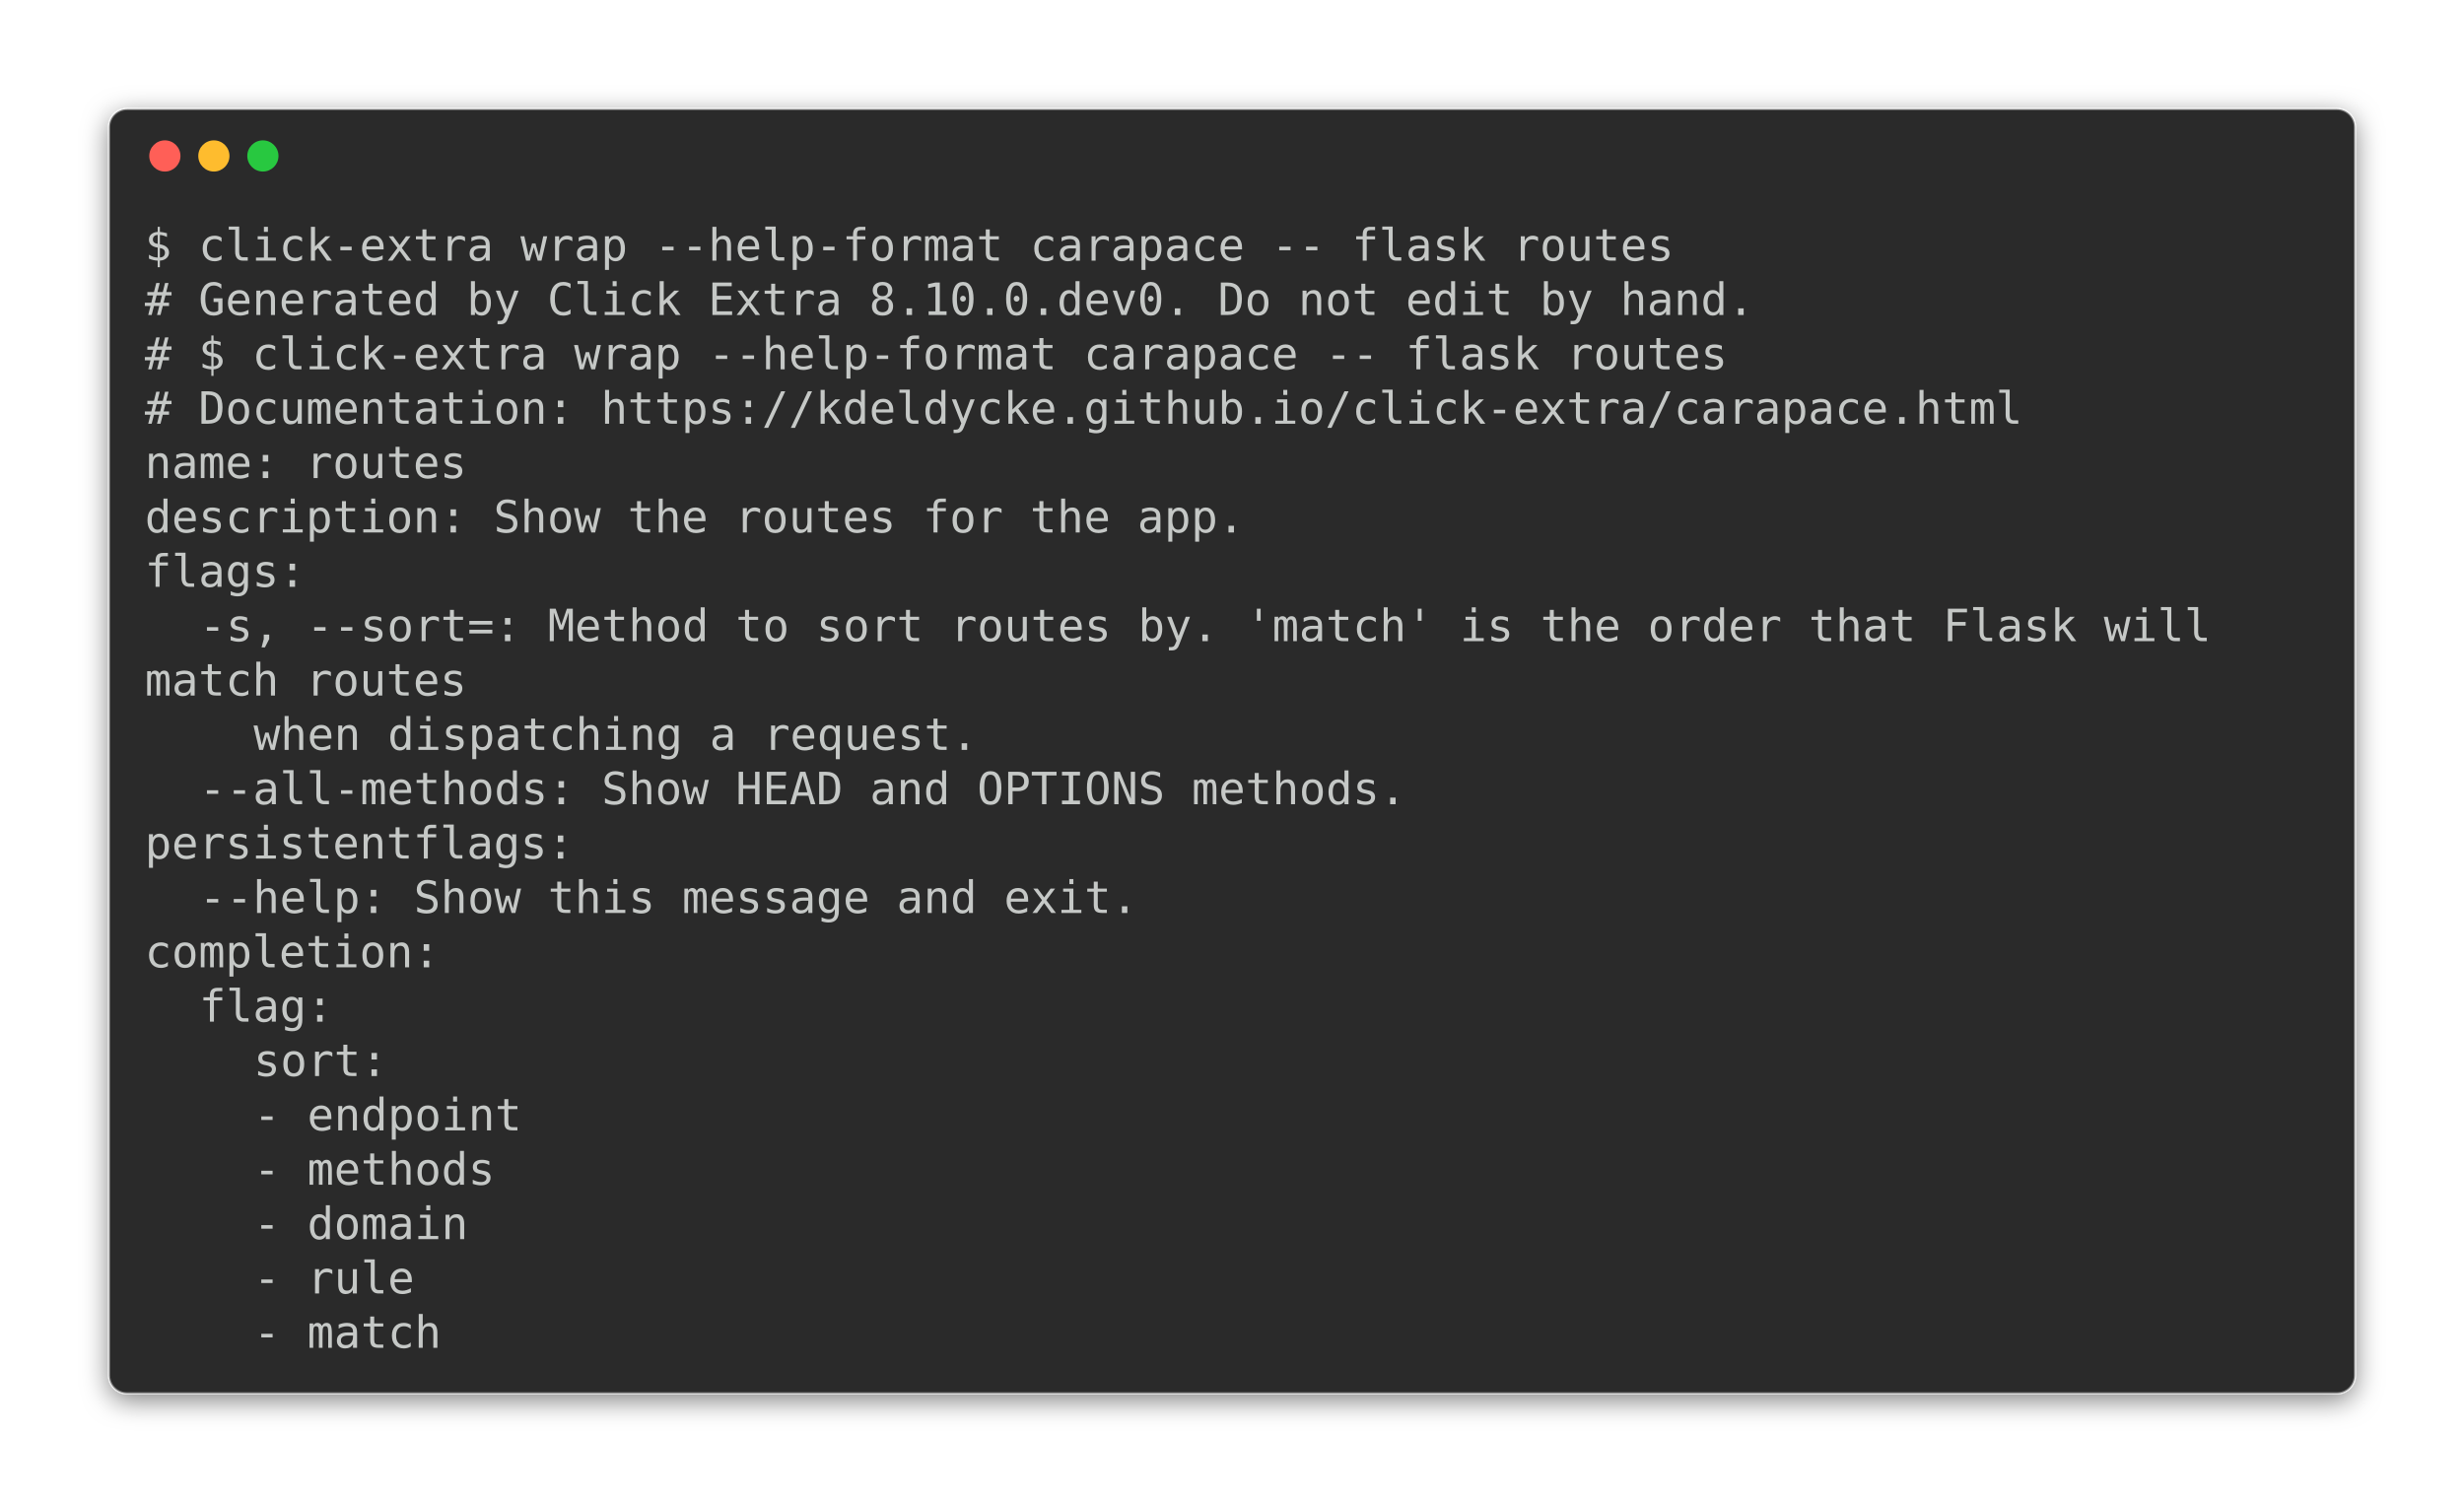
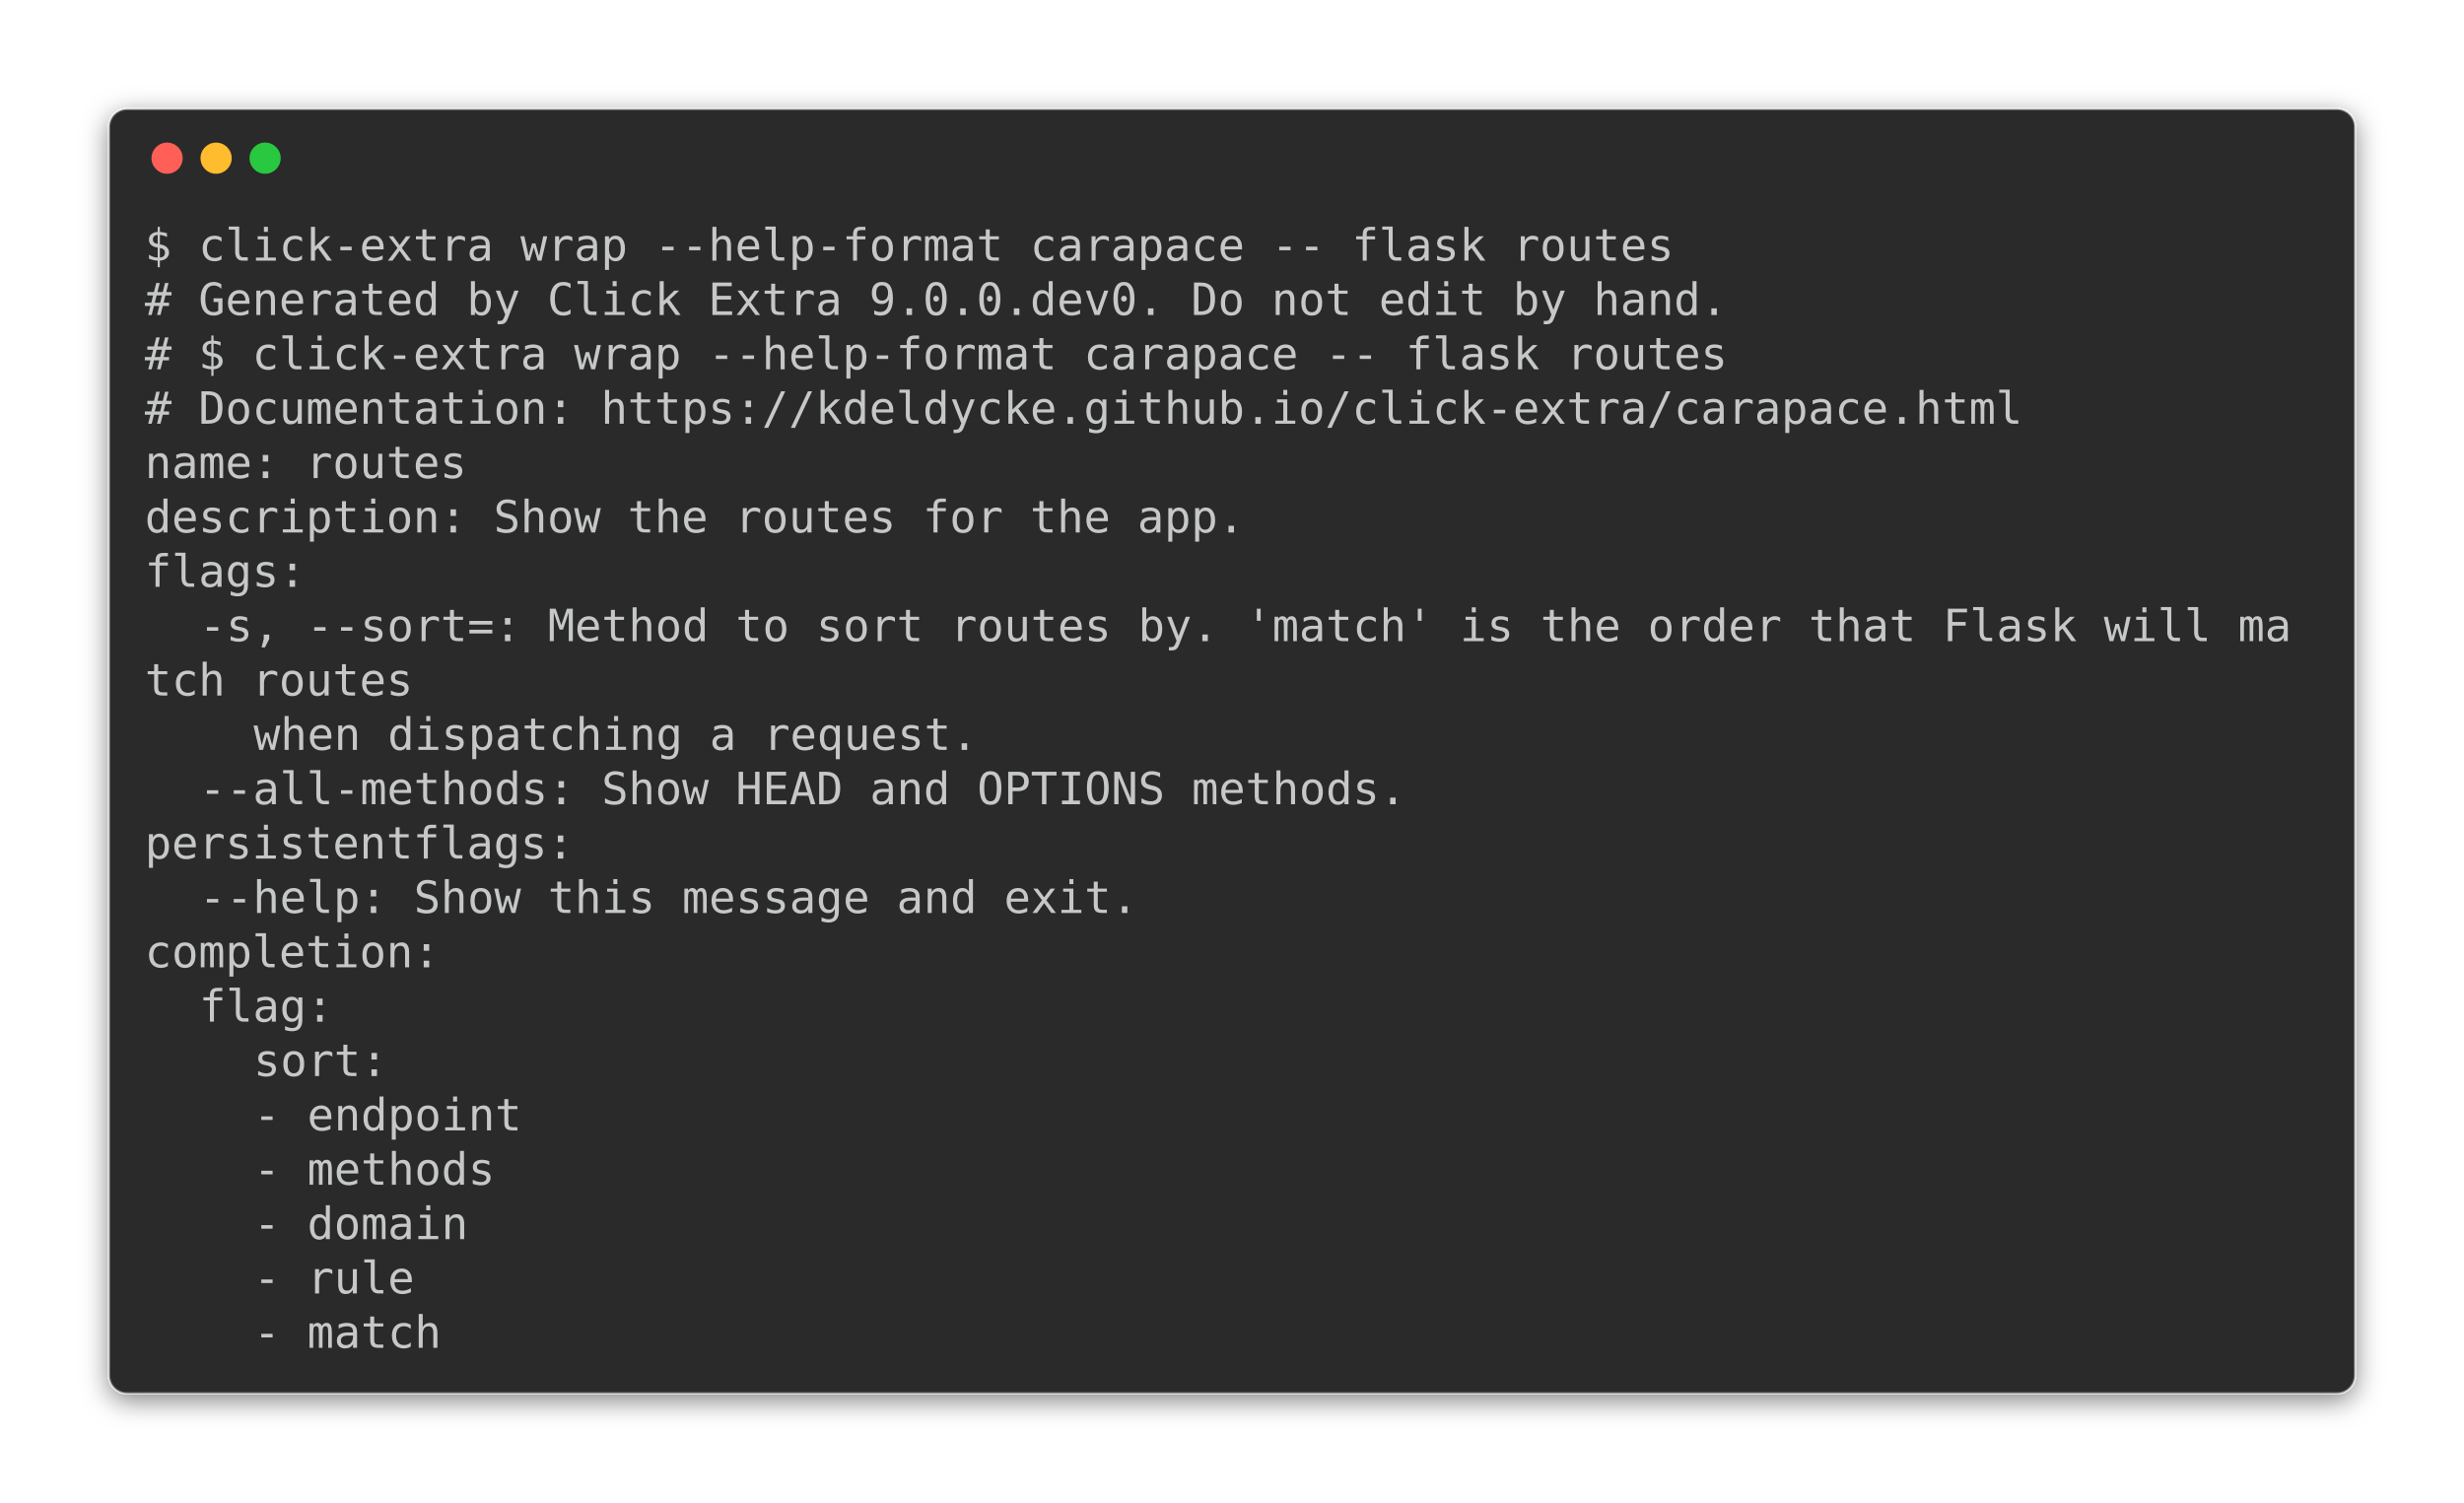
- <svg xmlns="http://www.w3.org/2000/svg" class="rich-terminal" viewBox="0 0 1106 674.4">
+ <svg xmlns="http://www.w3.org/2000/svg" viewBox="0 0 1106 674.4">
  <style>
- 
-     @font-face {
-         font-family: "Fira Code";
-         src: local("FiraCode-Regular"),
-                 url("https://cdnjs.cloudflare.com/ajax/libs/firacode/6.2.0/woff2/FiraCode-Regular.woff2") format("woff2"),
-                 url("https://cdnjs.cloudflare.com/ajax/libs/firacode/6.2.0/woff/FiraCode-Regular.woff") format("woff");
-         font-style: normal;
-         font-weight: 400;
-     }
-     @font-face {
-         font-family: "Fira Code";
-         src: local("FiraCode-Bold"),
-                 url("https://cdnjs.cloudflare.com/ajax/libs/firacode/6.2.0/woff2/FiraCode-Bold.woff2") format("woff2"),
-                 url("https://cdnjs.cloudflare.com/ajax/libs/firacode/6.2.0/woff/FiraCode-Bold.woff") format("woff");
-         font-style: bold;
-         font-weight: 700;
-     }
- 
    .wrap-carapace-screen-matrix {
-         font-family: Fira Code, monospace;
+         font-family: 'Fira Code', 'Cascadia Code', Menlo, Consolas, monospace;
        font-size: 20px;
        line-height: 24.4px;
        font-variant-east-asian: full-width;
    }
- 
    .wrap-carapace-screen-title {
        font-size: 18px;
        font-weight: bold;
-         font-family: arial;
+         font-family: 'Fira Code', 'Cascadia Code', Menlo, Consolas, monospace;
    }
- 
    .wrap-carapace-screen-r1 { fill: #c5c8c6 }
-     </style>
+ </style>
  <defs>
-     <clipPath id="wrap-carapace-screen-clip-terminal">
-       <rect x="0" y="0" width="975.0" height="511.4" />
-     </clipPath>
-     <clipPath id="wrap-carapace-screen-line-0">
-       <rect x="0" y="1.5" width="976" height="24.65" />
-     </clipPath>
-     <clipPath id="wrap-carapace-screen-line-1">
-       <rect x="0" y="25.9" width="976" height="24.65" />
-     </clipPath>
-     <clipPath id="wrap-carapace-screen-line-2">
-       <rect x="0" y="50.3" width="976" height="24.65" />
-     </clipPath>
-     <clipPath id="wrap-carapace-screen-line-3">
-       <rect x="0" y="74.7" width="976" height="24.65" />
-     </clipPath>
-     <clipPath id="wrap-carapace-screen-line-4">
-       <rect x="0" y="99.1" width="976" height="24.65" />
-     </clipPath>
-     <clipPath id="wrap-carapace-screen-line-5">
-       <rect x="0" y="123.5" width="976" height="24.65" />
-     </clipPath>
-     <clipPath id="wrap-carapace-screen-line-6">
-       <rect x="0" y="147.9" width="976" height="24.65" />
-     </clipPath>
-     <clipPath id="wrap-carapace-screen-line-7">
-       <rect x="0" y="172.3" width="976" height="24.65" />
-     </clipPath>
-     <clipPath id="wrap-carapace-screen-line-8">
-       <rect x="0" y="196.7" width="976" height="24.65" />
-     </clipPath>
-     <clipPath id="wrap-carapace-screen-line-9">
-       <rect x="0" y="221.1" width="976" height="24.65" />
-     </clipPath>
-     <clipPath id="wrap-carapace-screen-line-10">
-       <rect x="0" y="245.5" width="976" height="24.65" />
-     </clipPath>
-     <clipPath id="wrap-carapace-screen-line-11">
-       <rect x="0" y="269.9" width="976" height="24.65" />
-     </clipPath>
-     <clipPath id="wrap-carapace-screen-line-12">
-       <rect x="0" y="294.3" width="976" height="24.65" />
-     </clipPath>
-     <clipPath id="wrap-carapace-screen-line-13">
-       <rect x="0" y="318.7" width="976" height="24.65" />
-     </clipPath>
-     <clipPath id="wrap-carapace-screen-line-14">
-       <rect x="0" y="343.1" width="976" height="24.65" />
-     </clipPath>
-     <clipPath id="wrap-carapace-screen-line-15">
-       <rect x="0" y="367.5" width="976" height="24.65" />
-     </clipPath>
-     <clipPath id="wrap-carapace-screen-line-16">
-       <rect x="0" y="391.9" width="976" height="24.65" />
-     </clipPath>
-     <clipPath id="wrap-carapace-screen-line-17">
-       <rect x="0" y="416.3" width="976" height="24.65" />
-     </clipPath>
-     <clipPath id="wrap-carapace-screen-line-18">
-       <rect x="0" y="440.7" width="976" height="24.65" />
-     </clipPath>
-     <clipPath id="wrap-carapace-screen-line-19">
-       <rect x="0" y="465.1" width="976" height="24.65" />
+     <clipPath id="wrap-carapace-screen-clip">
+       <rect x="0" y="0" width="976" height="512.4" />
    </clipPath>
    <filter id="wrap-carapace-screen-shadow" x="-50%" y="-50%" width="200%" height="200%">
      <feDropShadow dx="0" dy="3" stdDeviation="6" flood-color="rgba(0,0,0,0.5)" />
    </filter>
  </defs>
-   <g transform="translate(48, 48)">
-     <rect fill="#292929" stroke="rgba(255,255,255,0.35)" stroke-width="1" x="1" y="1" width="1008" height="576.4" rx="8" filter="url(#wrap-carapace-screen-shadow)" />
+   <rect fill="#292929" stroke="rgba(255,255,255,0.35)" stroke-width="1" x="49" y="49" width="1008" height="576.4" rx="8" filter="url(#wrap-carapace-screen-shadow)" />
+   <g transform="translate(49, 49)">
    <g transform="translate(26,22)">
      <circle cx="0" cy="0" r="7" fill="#ff5f57" />
      <circle cx="22" cy="0" r="7" fill="#febc2e" />
      <circle cx="44" cy="0" r="7" fill="#28c840" />
    </g>
-     <g transform="translate(17, 49)" clip-path="url(#wrap-carapace-screen-clip-terminal)">
-       <g class="wrap-carapace-screen-matrix">
-         <text class="wrap-carapace-screen-r1" x="0" y="20" textLength="695.4" clip-path="url(#wrap-carapace-screen-line-0)">$ click-extra wrap --help-format carapace -- flask routes</text>
-         <text class="wrap-carapace-screen-r1" x="976" y="20" textLength="12.2" clip-path="url(#wrap-carapace-screen-line-0)">
- </text>
-         <text class="wrap-carapace-screen-r1" x="0" y="44.4" textLength="732" clip-path="url(#wrap-carapace-screen-line-1)"># Generated by Click Extra 8.10.0.dev0. Do not edit by hand.</text>
-         <text class="wrap-carapace-screen-r1" x="976" y="44.4" textLength="12.2" clip-path="url(#wrap-carapace-screen-line-1)">
- </text>
-         <text class="wrap-carapace-screen-r1" x="0" y="68.8" textLength="719.8" clip-path="url(#wrap-carapace-screen-line-2)"># $ click-extra wrap --help-format carapace -- flask routes</text>
-         <text class="wrap-carapace-screen-r1" x="976" y="68.8" textLength="12.2" clip-path="url(#wrap-carapace-screen-line-2)">
- </text>
-         <text class="wrap-carapace-screen-r1" x="0" y="93.2" textLength="854" clip-path="url(#wrap-carapace-screen-line-3)"># Documentation: https://kdeldycke.github.io/click-extra/carapace.html</text>
-         <text class="wrap-carapace-screen-r1" x="976" y="93.2" textLength="12.2" clip-path="url(#wrap-carapace-screen-line-3)">
- </text>
-         <text class="wrap-carapace-screen-r1" x="0" y="117.6" textLength="146.4" clip-path="url(#wrap-carapace-screen-line-4)">name: routes</text>
-         <text class="wrap-carapace-screen-r1" x="976" y="117.6" textLength="12.2" clip-path="url(#wrap-carapace-screen-line-4)">
- </text>
-         <text class="wrap-carapace-screen-r1" x="0" y="142" textLength="500.2" clip-path="url(#wrap-carapace-screen-line-5)">description: Show the routes for the app.</text>
-         <text class="wrap-carapace-screen-r1" x="976" y="142" textLength="12.2" clip-path="url(#wrap-carapace-screen-line-5)">
- </text>
-         <text class="wrap-carapace-screen-r1" x="0" y="166.4" textLength="73.2" clip-path="url(#wrap-carapace-screen-line-6)">flags:</text>
-         <text class="wrap-carapace-screen-r1" x="976" y="166.4" textLength="12.2" clip-path="url(#wrap-carapace-screen-line-6)">
- </text>
-         <text class="wrap-carapace-screen-r1" x="24.4" y="190.8" textLength="915" clip-path="url(#wrap-carapace-screen-line-7)">-s, --sort=: Method to sort routes by. 'match' is the order that Flask will</text>
-         <text class="wrap-carapace-screen-r1" x="976" y="190.8" textLength="12.2" clip-path="url(#wrap-carapace-screen-line-7)">
- </text>
-         <text class="wrap-carapace-screen-r1" x="0" y="215.2" textLength="146.4" clip-path="url(#wrap-carapace-screen-line-8)">match routes</text>
-         <text class="wrap-carapace-screen-r1" x="976" y="215.2" textLength="12.2" clip-path="url(#wrap-carapace-screen-line-8)">
- </text>
-         <text class="wrap-carapace-screen-r1" x="48.8" y="239.6" textLength="329.4" clip-path="url(#wrap-carapace-screen-line-9)">when dispatching a request.</text>
-         <text class="wrap-carapace-screen-r1" x="976" y="239.6" textLength="12.2" clip-path="url(#wrap-carapace-screen-line-9)">
- </text>
-         <text class="wrap-carapace-screen-r1" x="24.4" y="264" textLength="549" clip-path="url(#wrap-carapace-screen-line-10)">--all-methods: Show HEAD and OPTIONS methods.</text>
-         <text class="wrap-carapace-screen-r1" x="976" y="264" textLength="12.2" clip-path="url(#wrap-carapace-screen-line-10)">
- </text>
-         <text class="wrap-carapace-screen-r1" x="0" y="288.4" textLength="195.2" clip-path="url(#wrap-carapace-screen-line-11)">persistentflags:</text>
-         <text class="wrap-carapace-screen-r1" x="976" y="288.4" textLength="12.2" clip-path="url(#wrap-carapace-screen-line-11)">
- </text>
-         <text class="wrap-carapace-screen-r1" x="24.4" y="312.8" textLength="427" clip-path="url(#wrap-carapace-screen-line-12)">--help: Show this message and exit.</text>
-         <text class="wrap-carapace-screen-r1" x="976" y="312.8" textLength="12.2" clip-path="url(#wrap-carapace-screen-line-12)">
- </text>
-         <text class="wrap-carapace-screen-r1" x="0" y="337.2" textLength="134.2" clip-path="url(#wrap-carapace-screen-line-13)">completion:</text>
-         <text class="wrap-carapace-screen-r1" x="976" y="337.2" textLength="12.2" clip-path="url(#wrap-carapace-screen-line-13)">
- </text>
-         <text class="wrap-carapace-screen-r1" x="24.4" y="361.6" textLength="61" clip-path="url(#wrap-carapace-screen-line-14)">flag:</text>
-         <text class="wrap-carapace-screen-r1" x="976" y="361.6" textLength="12.2" clip-path="url(#wrap-carapace-screen-line-14)">
- </text>
-         <text class="wrap-carapace-screen-r1" x="48.8" y="386" textLength="61" clip-path="url(#wrap-carapace-screen-line-15)">sort:</text>
-         <text class="wrap-carapace-screen-r1" x="976" y="386" textLength="12.2" clip-path="url(#wrap-carapace-screen-line-15)">
- </text>
-         <text class="wrap-carapace-screen-r1" x="48.8" y="410.4" textLength="122" clip-path="url(#wrap-carapace-screen-line-16)">- endpoint</text>
-         <text class="wrap-carapace-screen-r1" x="976" y="410.4" textLength="12.2" clip-path="url(#wrap-carapace-screen-line-16)">
- </text>
-         <text class="wrap-carapace-screen-r1" x="48.8" y="434.8" textLength="109.8" clip-path="url(#wrap-carapace-screen-line-17)">- methods</text>
-         <text class="wrap-carapace-screen-r1" x="976" y="434.8" textLength="12.2" clip-path="url(#wrap-carapace-screen-line-17)">
- </text>
-         <text class="wrap-carapace-screen-r1" x="48.8" y="459.2" textLength="97.6" clip-path="url(#wrap-carapace-screen-line-18)">- domain</text>
-         <text class="wrap-carapace-screen-r1" x="976" y="459.2" textLength="12.2" clip-path="url(#wrap-carapace-screen-line-18)">
- </text>
-         <text class="wrap-carapace-screen-r1" x="48.8" y="483.6" textLength="73.2" clip-path="url(#wrap-carapace-screen-line-19)">- rule</text>
-         <text class="wrap-carapace-screen-r1" x="976" y="483.6" textLength="12.2" clip-path="url(#wrap-carapace-screen-line-19)">
- </text>
-         <text class="wrap-carapace-screen-r1" x="48.8" y="508" textLength="85.4" clip-path="url(#wrap-carapace-screen-line-20)">- match</text>
-         <text class="wrap-carapace-screen-r1" x="976" y="508" textLength="12.2" clip-path="url(#wrap-carapace-screen-line-20)">
- </text>
-       </g>
+   </g>
+   <g transform="translate(65, 97)" clip-path="url(#wrap-carapace-screen-clip)">
+     <g class="wrap-carapace-screen-matrix">
+       <text class="wrap-carapace-screen-r1" x="0" y="20" textLength="695.4">$ click-extra wrap --help-format carapace -- flask routes</text>
+       <text class="wrap-carapace-screen-r1" x="0" y="44.4" textLength="719.8"># Generated by Click Extra 9.0.0.dev0. Do not edit by hand.</text>
+       <text class="wrap-carapace-screen-r1" x="0" y="68.8" textLength="719.8"># $ click-extra wrap --help-format carapace -- flask routes</text>
+       <text class="wrap-carapace-screen-r1" x="0" y="93.2" textLength="854"># Documentation: https://kdeldycke.github.io/click-extra/carapace.html</text>
+       <text class="wrap-carapace-screen-r1" x="0" y="117.6" textLength="146.4">name: routes</text>
+       <text class="wrap-carapace-screen-r1" x="0" y="142" textLength="500.2">description: Show the routes for the app.</text>
+       <text class="wrap-carapace-screen-r1" x="0" y="166.4" textLength="73.2">flags:</text>
+       <text class="wrap-carapace-screen-r1" x="24.4" y="190.8" textLength="951.6">-s, --sort=: Method to sort routes by. 'match' is the order that Flask will ma</text>
+       <text class="wrap-carapace-screen-r1" x="0" y="215.2" textLength="122">tch routes</text>
+       <text class="wrap-carapace-screen-r1" x="48.8" y="239.6" textLength="329.4">when dispatching a request.</text>
+       <text class="wrap-carapace-screen-r1" x="24.4" y="264" textLength="549">--all-methods: Show HEAD and OPTIONS methods.</text>
+       <text class="wrap-carapace-screen-r1" x="0" y="288.4" textLength="195.2">persistentflags:</text>
+       <text class="wrap-carapace-screen-r1" x="24.4" y="312.8" textLength="427">--help: Show this message and exit.</text>
+       <text class="wrap-carapace-screen-r1" x="0" y="337.2" textLength="134.2">completion:</text>
+       <text class="wrap-carapace-screen-r1" x="24.4" y="361.6" textLength="61">flag:</text>
+       <text class="wrap-carapace-screen-r1" x="48.8" y="386" textLength="61">sort:</text>
+       <text class="wrap-carapace-screen-r1" x="48.8" y="410.4" textLength="122">- endpoint</text>
+       <text class="wrap-carapace-screen-r1" x="48.8" y="434.8" textLength="109.8">- methods</text>
+       <text class="wrap-carapace-screen-r1" x="48.8" y="459.2" textLength="97.6">- domain</text>
+       <text class="wrap-carapace-screen-r1" x="48.8" y="483.6" textLength="73.2">- rule</text>
+       <text class="wrap-carapace-screen-r1" x="48.8" y="508" textLength="85.4">- match</text>
    </g>
  </g>
</svg>
